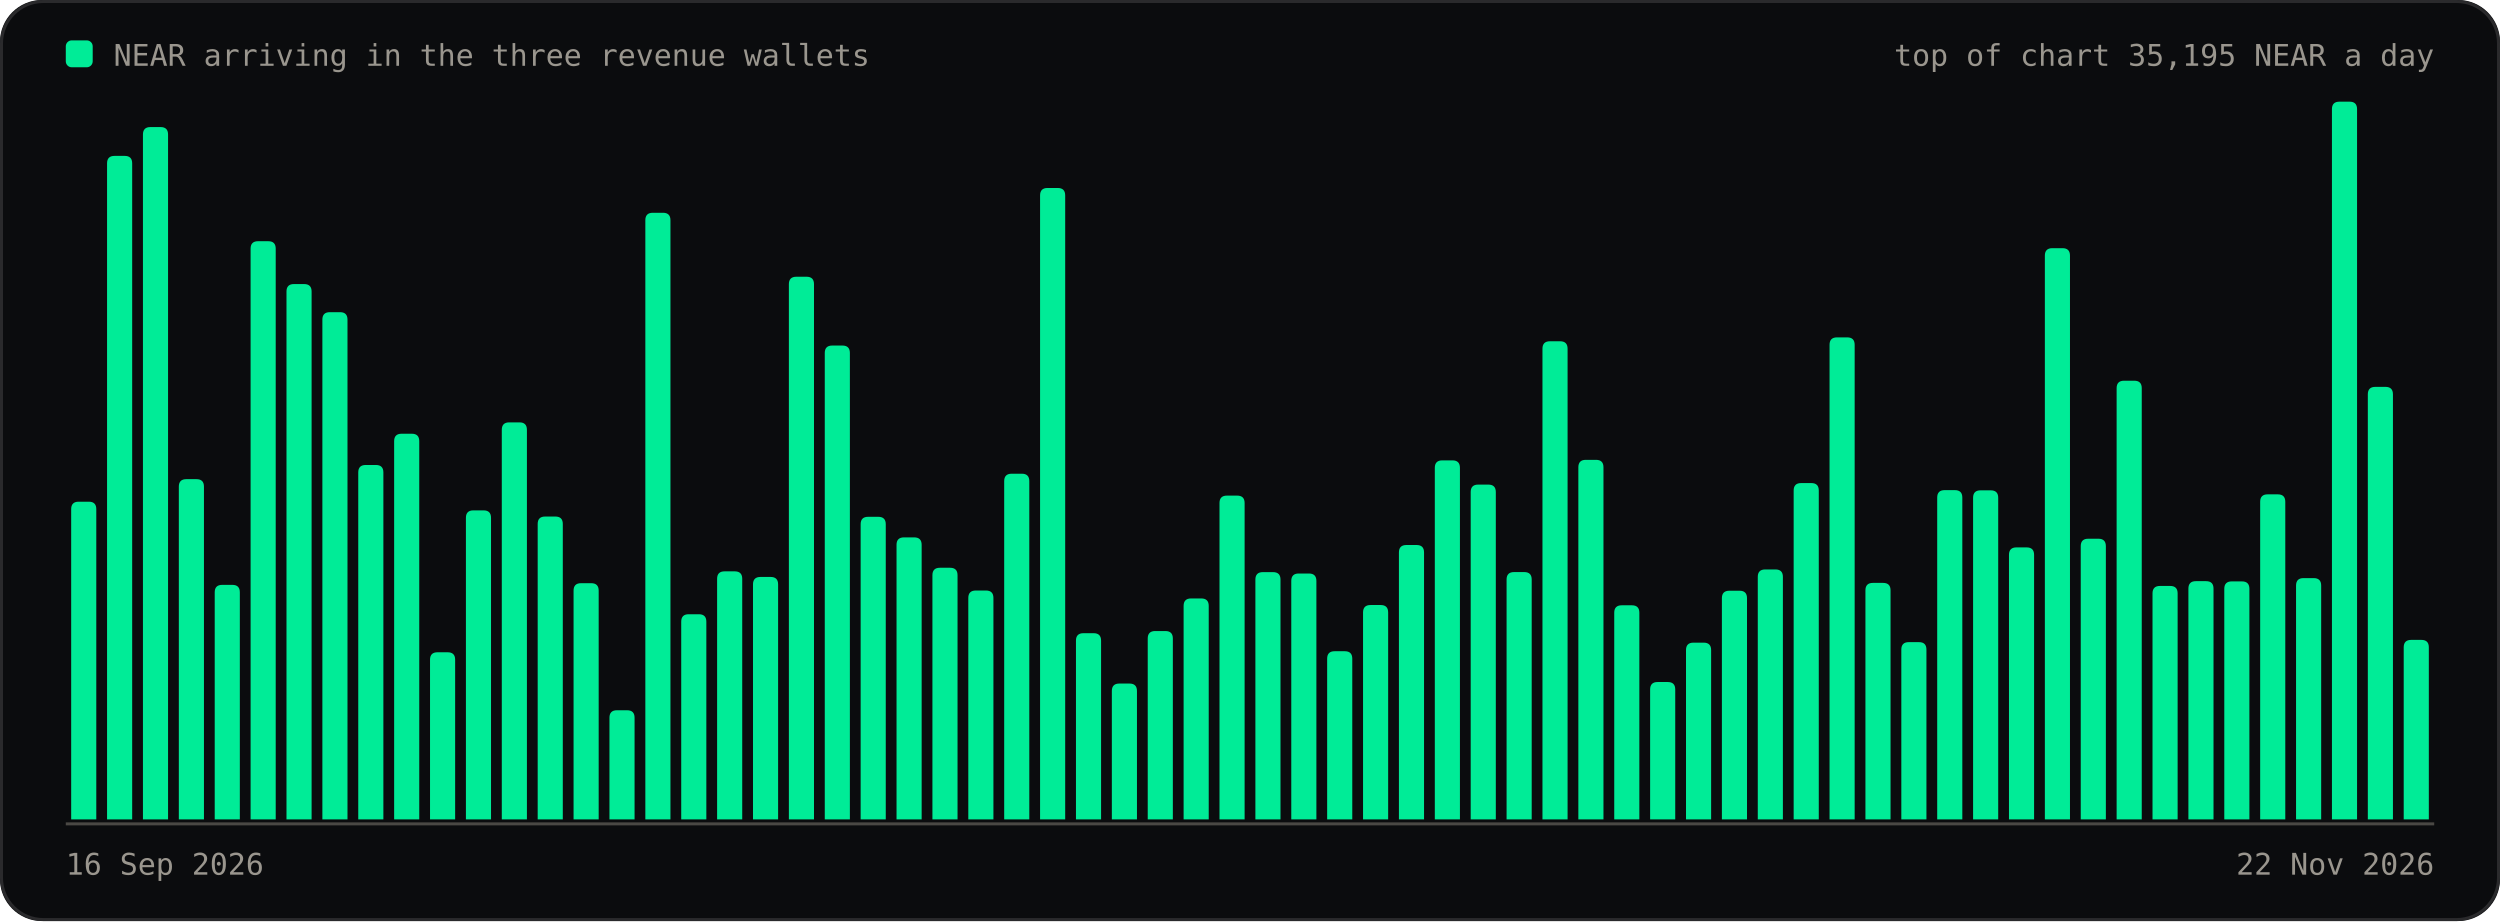
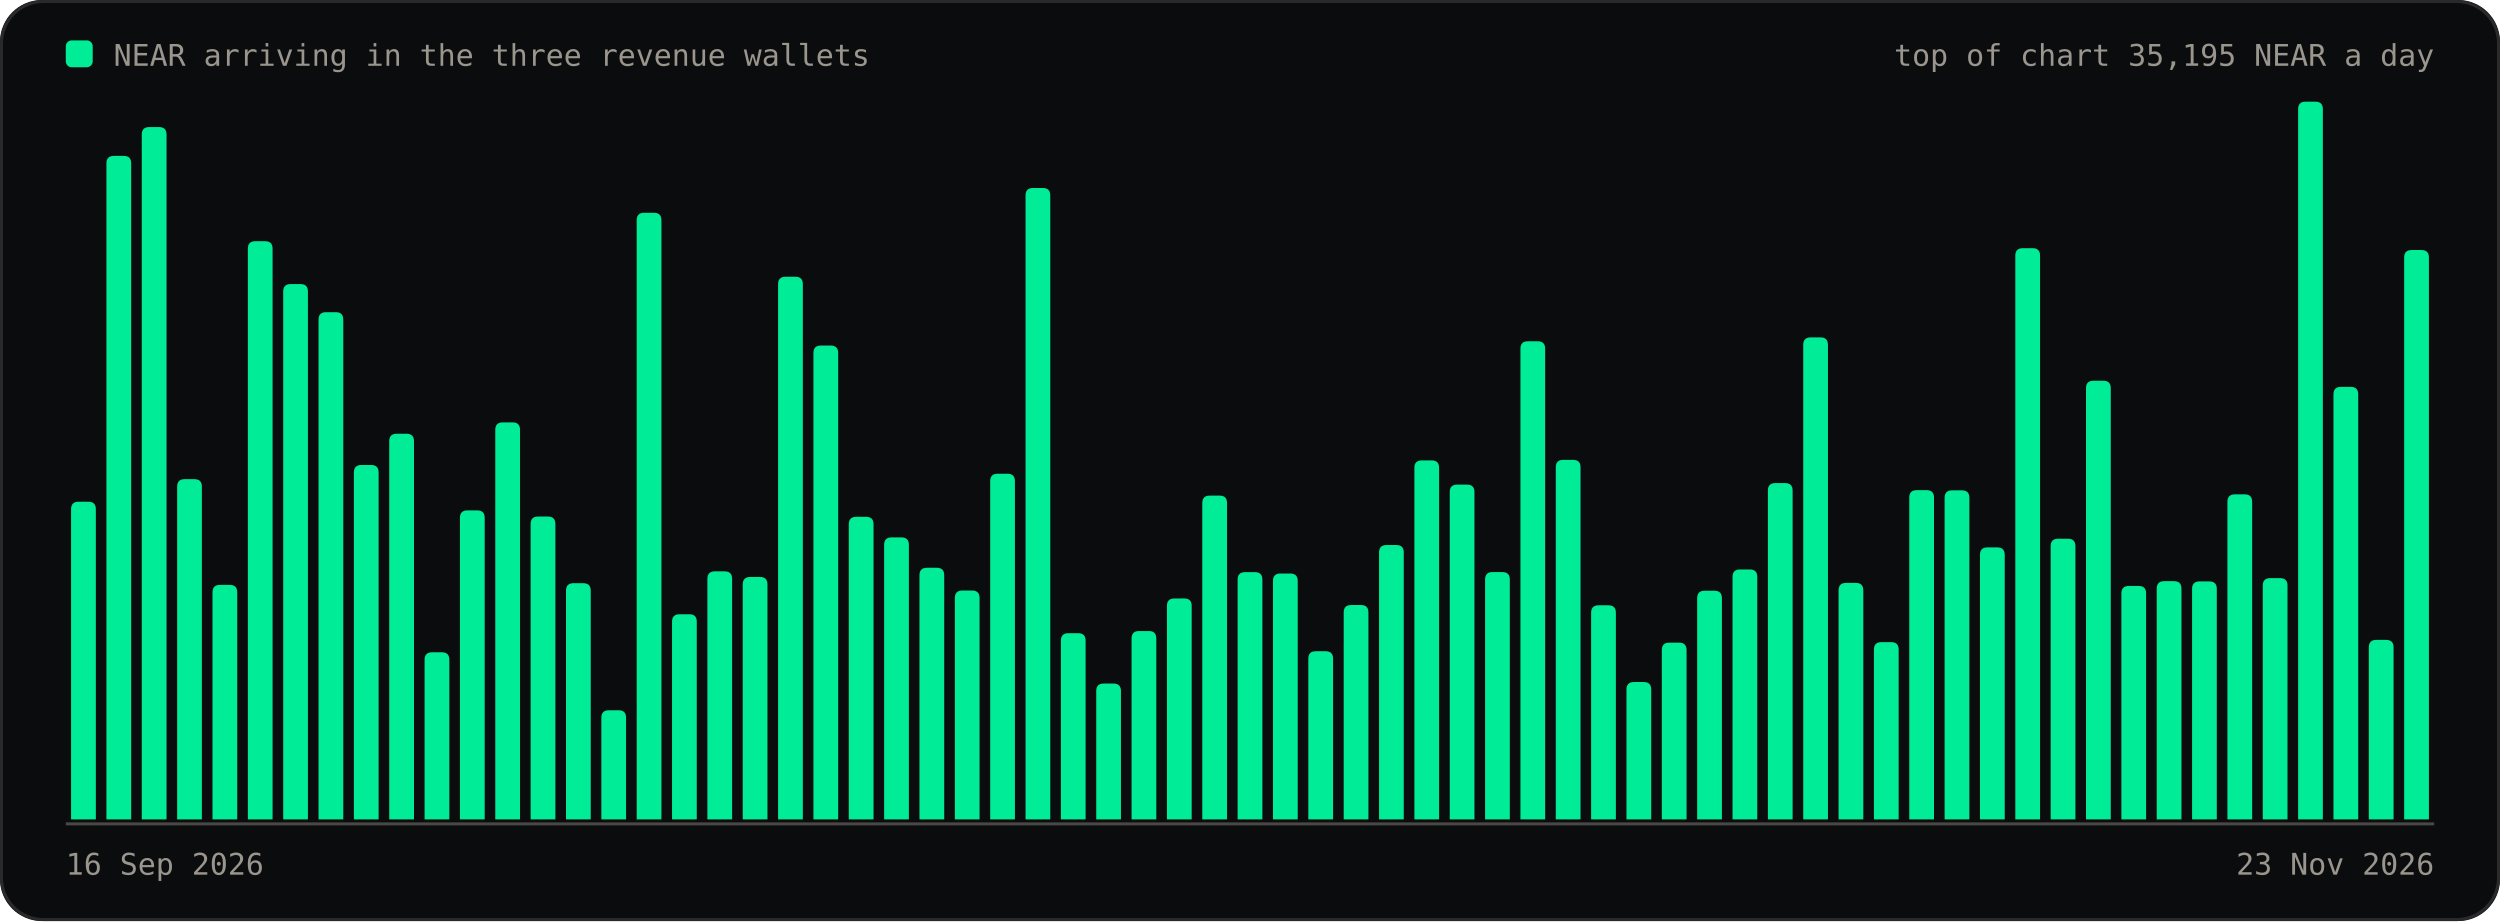
<svg xmlns="http://www.w3.org/2000/svg" viewBox="0 0 836 308" width="836" height="308" font-family="'JetBrains Mono', ui-monospace, SFMono-Regular, Menlo, Consolas, monospace" font-size="9">
  <rect width="836" height="308" rx="14" fill="#0b0c0e" />
  <rect x="0.5" y="0.5" width="835" height="307" rx="14" fill="none" stroke="#2a2a2c" />
  <rect x="22.0" y="13.5" width="9" height="9" rx="2" fill="#00ec97" />
  <text x="38.0" y="22.0" fill="#9a968e" font-size="10" text-anchor="start">NEAR arriving in the three revenue wallets</text>
  <text x="814.0" y="22.0" fill="#9a968e" font-size="10" text-anchor="end">top of chart 35,195 NEAR a day</text>
-   <path d="M23.80 274.00 V170.27 Q23.80 167.77 26.30 167.77 H29.70 Q32.20 167.77 32.20 170.27 V274.00 Z" fill="#00ec97" />
-   <path d="M35.80 274.00 V54.63 Q35.80 52.13 38.30 52.13 H41.70 Q44.20 52.13 44.20 54.63 V274.00 Z" fill="#00ec97" />
-   <path d="M47.80 274.00 V44.99 Q47.80 42.49 50.30 42.49 H53.70 Q56.20 42.49 56.20 44.99 V274.00 Z" fill="#00ec97" />
-   <path d="M59.80 274.00 V162.73 Q59.80 160.23 62.30 160.23 H65.70 Q68.20 160.23 68.20 162.73 V274.00 Z" fill="#00ec97" />
-   <path d="M71.80 274.00 V198.08 Q71.80 195.58 74.30 195.58 H77.70 Q80.20 195.58 80.20 198.08 V274.00 Z" fill="#00ec97" />
-   <path d="M83.80 274.00 V83.16 Q83.80 80.66 86.30 80.66 H89.70 Q92.20 80.66 92.20 83.16 V274.00 Z" fill="#00ec97" />
-   <path d="M95.80 274.00 V97.49 Q95.80 94.99 98.30 94.99 H101.70 Q104.20 94.99 104.20 97.49 V274.00 Z" fill="#00ec97" />
-   <path d="M107.80 274.00 V106.89 Q107.80 104.39 110.30 104.39 H113.70 Q116.20 104.39 116.20 106.89 V274.00 Z" fill="#00ec97" />
-   <path d="M119.80 274.00 V157.99 Q119.80 155.49 122.30 155.49 H125.70 Q128.20 155.49 128.20 157.99 V274.00 Z" fill="#00ec97" />
-   <path d="M131.80 274.00 V147.54 Q131.80 145.04 134.30 145.04 H137.70 Q140.20 145.04 140.20 147.54 V274.00 Z" fill="#00ec97" />
-   <path d="M143.80 274.00 V220.62 Q143.80 218.12 146.30 218.12 H149.70 Q152.20 218.12 152.20 220.62 V274.00 Z" fill="#00ec97" />
-   <path d="M155.80 274.00 V173.17 Q155.80 170.67 158.30 170.67 H161.70 Q164.20 170.67 164.20 173.17 V274.00 Z" fill="#00ec97" />
-   <path d="M167.80 274.00 V143.74 Q167.80 141.24 170.30 141.24 H173.70 Q176.20 141.24 176.20 143.74 V274.00 Z" fill="#00ec97" />
-   <path d="M179.80 274.00 V175.23 Q179.80 172.73 182.30 172.73 H185.70 Q188.20 172.73 188.20 175.23 V274.00 Z" fill="#00ec97" />
-   <path d="M191.80 274.00 V197.52 Q191.80 195.02 194.30 195.02 H197.70 Q200.20 195.02 200.20 197.52 V274.00 Z" fill="#00ec97" />
-   <path d="M203.80 274.00 V240.01 Q203.80 237.51 206.30 237.51 H209.70 Q212.20 237.51 212.20 240.01 V274.00 Z" fill="#00ec97" />
-   <path d="M215.80 274.00 V73.65 Q215.80 71.15 218.30 71.15 H221.70 Q224.20 71.15 224.20 73.65 V274.00 Z" fill="#00ec97" />
-   <path d="M227.80 274.00 V207.90 Q227.80 205.40 230.30 205.40 H233.70 Q236.20 205.40 236.20 207.90 V274.00 Z" fill="#00ec97" />
-   <path d="M239.80 274.00 V193.56 Q239.80 191.06 242.30 191.06 H245.70 Q248.20 191.06 248.20 193.56 V274.00 Z" fill="#00ec97" />
-   <path d="M251.80 274.00 V195.43 Q251.80 192.93 254.30 192.93 H257.70 Q260.20 192.93 260.20 195.43 V274.00 Z" fill="#00ec97" />
-   <path d="M263.80 274.00 V95.04 Q263.80 92.54 266.30 92.54 H269.70 Q272.20 92.54 272.20 95.04 V274.00 Z" fill="#00ec97" />
-   <path d="M275.80 274.00 V118.05 Q275.80 115.55 278.30 115.55 H281.70 Q284.20 115.55 284.20 118.05 V274.00 Z" fill="#00ec97" />
-   <path d="M287.80 274.00 V175.32 Q287.80 172.82 290.30 172.82 H293.70 Q296.20 172.82 296.20 175.32 V274.00 Z" fill="#00ec97" />
-   <path d="M299.80 274.00 V182.20 Q299.80 179.70 302.30 179.70 H305.70 Q308.20 179.70 308.20 182.20 V274.00 Z" fill="#00ec97" />
-   <path d="M311.80 274.00 V192.36 Q311.80 189.86 314.30 189.86 H317.70 Q320.20 189.86 320.20 192.36 V274.00 Z" fill="#00ec97" />
-   <path d="M323.80 274.00 V199.97 Q323.80 197.47 326.30 197.47 H329.70 Q332.20 197.47 332.20 199.97 V274.00 Z" fill="#00ec97" />
-   <path d="M335.80 274.00 V160.91 Q335.80 158.41 338.30 158.41 H341.70 Q344.20 158.41 344.20 160.91 V274.00 Z" fill="#00ec97" />
-   <path d="M347.80 274.00 V65.36 Q347.80 62.86 350.30 62.86 H353.70 Q356.20 62.86 356.20 65.36 V274.00 Z" fill="#00ec97" />
-   <path d="M359.80 274.00 V214.24 Q359.80 211.74 362.30 211.74 H365.70 Q368.20 211.74 368.20 214.24 V274.00 Z" fill="#00ec97" />
-   <path d="M371.80 274.00 V231.08 Q371.80 228.58 374.30 228.58 H377.70 Q380.20 228.58 380.20 231.08 V274.00 Z" fill="#00ec97" />
-   <path d="M383.80 274.00 V213.52 Q383.80 211.02 386.30 211.02 H389.70 Q392.20 211.02 392.20 213.52 V274.00 Z" fill="#00ec97" />
-   <path d="M395.80 274.00 V202.62 Q395.80 200.12 398.30 200.12 H401.70 Q404.20 200.12 404.20 202.62 V274.00 Z" fill="#00ec97" />
-   <path d="M407.80 274.00 V168.23 Q407.80 165.73 410.30 165.73 H413.70 Q416.20 165.73 416.20 168.23 V274.00 Z" fill="#00ec97" />
-   <path d="M419.80 274.00 V193.82 Q419.80 191.32 422.30 191.32 H425.70 Q428.20 191.32 428.20 193.82 V274.00 Z" fill="#00ec97" />
-   <path d="M431.80 274.00 V194.28 Q431.80 191.78 434.30 191.78 H437.70 Q440.20 191.78 440.20 194.28 V274.00 Z" fill="#00ec97" />
-   <path d="M443.80 274.00 V220.27 Q443.80 217.77 446.30 217.77 H449.70 Q452.20 217.77 452.20 220.27 V274.00 Z" fill="#00ec97" />
-   <path d="M455.80 274.00 V204.82 Q455.80 202.32 458.30 202.32 H461.70 Q464.20 202.32 464.20 204.82 V274.00 Z" fill="#00ec97" />
-   <path d="M467.80 274.00 V184.75 Q467.80 182.25 470.30 182.25 H473.70 Q476.20 182.25 476.20 184.75 V274.00 Z" fill="#00ec97" />
-   <path d="M479.80 274.00 V156.45 Q479.80 153.95 482.30 153.95 H485.70 Q488.20 153.95 488.20 156.45 V274.00 Z" fill="#00ec97" />
-   <path d="M491.80 274.00 V164.55 Q491.80 162.05 494.30 162.05 H497.70 Q500.20 162.05 500.20 164.55 V274.00 Z" fill="#00ec97" />
-   <path d="M503.80 274.00 V193.80 Q503.80 191.30 506.30 191.30 H509.70 Q512.20 191.30 512.20 193.80 V274.00 Z" fill="#00ec97" />
-   <path d="M515.80 274.00 V116.62 Q515.80 114.12 518.30 114.12 H521.70 Q524.20 114.12 524.20 116.62 V274.00 Z" fill="#00ec97" />
-   <path d="M527.80 274.00 V156.27 Q527.80 153.77 530.30 153.77 H533.70 Q536.20 153.77 536.20 156.27 V274.00 Z" fill="#00ec97" />
-   <path d="M539.80 274.00 V204.91 Q539.80 202.41 542.30 202.41 H545.70 Q548.20 202.41 548.20 204.91 V274.00 Z" fill="#00ec97" />
-   <path d="M551.80 274.00 V230.57 Q551.80 228.07 554.30 228.07 H557.70 Q560.20 228.07 560.20 230.57 V274.00 Z" fill="#00ec97" />
-   <path d="M563.80 274.00 V217.40 Q563.80 214.90 566.30 214.90 H569.70 Q572.20 214.90 572.20 217.40 V274.00 Z" fill="#00ec97" />
-   <path d="M575.80 274.00 V200.04 Q575.80 197.54 578.30 197.54 H581.70 Q584.20 197.54 584.20 200.04 V274.00 Z" fill="#00ec97" />
-   <path d="M587.80 274.00 V192.92 Q587.80 190.42 590.30 190.42 H593.70 Q596.20 190.42 596.20 192.92 V274.00 Z" fill="#00ec97" />
-   <path d="M599.80 274.00 V164.04 Q599.80 161.54 602.30 161.54 H605.70 Q608.20 161.54 608.20 164.04 V274.00 Z" fill="#00ec97" />
-   <path d="M611.80 274.00 V115.32 Q611.80 112.82 614.30 112.82 H617.70 Q620.20 112.82 620.20 115.32 V274.00 Z" fill="#00ec97" />
-   <path d="M623.80 274.00 V197.42 Q623.80 194.92 626.30 194.92 H629.70 Q632.20 194.92 632.20 197.42 V274.00 Z" fill="#00ec97" />
-   <path d="M635.80 274.00 V217.23 Q635.80 214.73 638.30 214.73 H641.70 Q644.20 214.73 644.20 217.23 V274.00 Z" fill="#00ec97" />
-   <path d="M647.80 274.00 V166.40 Q647.80 163.90 650.30 163.90 H653.70 Q656.20 163.90 656.20 166.40 V274.00 Z" fill="#00ec97" />
-   <path d="M659.80 274.00 V166.47 Q659.80 163.97 662.30 163.97 H665.70 Q668.20 163.97 668.20 166.47 V274.00 Z" fill="#00ec97" />
-   <path d="M671.80 274.00 V185.55 Q671.80 183.05 674.30 183.05 H677.70 Q680.20 183.05 680.20 185.55 V274.00 Z" fill="#00ec97" />
-   <path d="M683.80 274.00 V85.49 Q683.80 82.99 686.30 82.99 H689.70 Q692.20 82.99 692.20 85.49 V274.00 Z" fill="#00ec97" />
-   <path d="M695.80 274.00 V182.65 Q695.80 180.15 698.30 180.15 H701.70 Q704.20 180.15 704.20 182.65 V274.00 Z" fill="#00ec97" />
-   <path d="M707.80 274.00 V129.81 Q707.80 127.31 710.30 127.31 H713.70 Q716.20 127.31 716.20 129.81 V274.00 Z" fill="#00ec97" />
-   <path d="M719.80 274.00 V198.44 Q719.80 195.94 722.30 195.94 H725.70 Q728.20 195.94 728.20 198.44 V274.00 Z" fill="#00ec97" />
-   <path d="M731.80 274.00 V196.84 Q731.80 194.34 734.30 194.34 H737.70 Q740.20 194.34 740.20 196.84 V274.00 Z" fill="#00ec97" />
-   <path d="M743.80 274.00 V196.92 Q743.80 194.42 746.30 194.42 H749.70 Q752.20 194.42 752.20 196.92 V274.00 Z" fill="#00ec97" />
-   <path d="M755.80 274.00 V167.81 Q755.80 165.31 758.30 165.31 H761.70 Q764.20 165.31 764.20 167.81 V274.00 Z" fill="#00ec97" />
-   <path d="M767.80 274.00 V195.82 Q767.80 193.32 770.30 193.32 H773.70 Q776.20 193.32 776.20 195.82 V274.00 Z" fill="#00ec97" />
-   <path d="M779.80 274.00 V36.50 Q779.80 34.00 782.30 34.00 H785.70 Q788.20 34.00 788.20 36.50 V274.00 Z" fill="#00ec97" />
-   <path d="M791.80 274.00 V131.87 Q791.80 129.37 794.30 129.37 H797.70 Q800.20 129.37 800.20 131.87 V274.00 Z" fill="#00ec97" />
-   <path d="M803.80 274.00 V216.48 Q803.80 213.98 806.30 213.98 H809.70 Q812.20 213.98 812.20 216.48 V274.00 Z" fill="#00ec97" />
+   <path d="M23.77 274.00 V170.27 Q23.77 167.77 26.27 167.77 H29.55 Q32.05 167.77 32.05 170.27 V274.00 Z" fill="#00ec97" />
+   <path d="M35.59 274.00 V54.63 Q35.59 52.13 38.09 52.13 H41.37 Q43.87 52.13 43.87 54.63 V274.00 Z" fill="#00ec97" />
+   <path d="M47.41 274.00 V44.99 Q47.41 42.49 49.91 42.49 H53.19 Q55.69 42.49 55.69 44.99 V274.00 Z" fill="#00ec97" />
+   <path d="M59.24 274.00 V162.73 Q59.24 160.23 61.74 160.23 H65.01 Q67.51 160.23 67.51 162.73 V274.00 Z" fill="#00ec97" />
+   <path d="M71.06 274.00 V198.08 Q71.06 195.58 73.56 195.58 H76.83 Q79.33 195.58 79.33 198.08 V274.00 Z" fill="#00ec97" />
+   <path d="M82.88 274.00 V83.16 Q82.88 80.66 85.38 80.66 H88.65 Q91.15 80.66 91.15 83.16 V274.00 Z" fill="#00ec97" />
+   <path d="M94.70 274.00 V97.49 Q94.70 94.99 97.20 94.99 H100.47 Q102.97 94.99 102.97 97.49 V274.00 Z" fill="#00ec97" />
+   <path d="M106.52 274.00 V106.89 Q106.52 104.39 109.02 104.39 H112.29 Q114.79 104.39 114.79 106.89 V274.00 Z" fill="#00ec97" />
+   <path d="M118.34 274.00 V157.99 Q118.34 155.49 120.84 155.49 H124.11 Q126.61 155.49 126.61 157.99 V274.00 Z" fill="#00ec97" />
+   <path d="M130.16 274.00 V147.54 Q130.16 145.04 132.66 145.04 H135.94 Q138.44 145.04 138.44 147.54 V274.00 Z" fill="#00ec97" />
+   <path d="M141.98 274.00 V220.62 Q141.98 218.12 144.48 218.12 H147.76 Q150.26 218.12 150.26 220.62 V274.00 Z" fill="#00ec97" />
+   <path d="M153.80 274.00 V173.17 Q153.80 170.67 156.30 170.67 H159.58 Q162.08 170.67 162.08 173.17 V274.00 Z" fill="#00ec97" />
+   <path d="M165.62 274.00 V143.74 Q165.62 141.24 168.12 141.24 H171.40 Q173.90 141.24 173.90 143.74 V274.00 Z" fill="#00ec97" />
+   <path d="M177.44 274.00 V175.23 Q177.44 172.73 179.94 172.73 H183.22 Q185.72 172.73 185.72 175.23 V274.00 Z" fill="#00ec97" />
+   <path d="M189.27 274.00 V197.52 Q189.27 195.02 191.77 195.02 H195.04 Q197.54 195.02 197.54 197.52 V274.00 Z" fill="#00ec97" />
+   <path d="M201.09 274.00 V240.01 Q201.09 237.51 203.59 237.51 H206.86 Q209.36 237.51 209.36 240.01 V274.00 Z" fill="#00ec97" />
+   <path d="M212.91 274.00 V73.65 Q212.91 71.15 215.41 71.15 H218.68 Q221.18 71.15 221.18 73.65 V274.00 Z" fill="#00ec97" />
+   <path d="M224.73 274.00 V207.90 Q224.73 205.40 227.23 205.40 H230.50 Q233.00 205.40 233.00 207.90 V274.00 Z" fill="#00ec97" />
+   <path d="M236.55 274.00 V193.56 Q236.55 191.06 239.05 191.06 H242.32 Q244.82 191.06 244.82 193.56 V274.00 Z" fill="#00ec97" />
+   <path d="M248.37 274.00 V195.43 Q248.37 192.93 250.87 192.93 H254.14 Q256.64 192.93 256.64 195.43 V274.00 Z" fill="#00ec97" />
+   <path d="M260.19 274.00 V95.04 Q260.19 92.54 262.69 92.54 H265.97 Q268.47 92.54 268.47 95.04 V274.00 Z" fill="#00ec97" />
+   <path d="M272.01 274.00 V118.05 Q272.01 115.55 274.51 115.55 H277.79 Q280.29 115.55 280.29 118.05 V274.00 Z" fill="#00ec97" />
+   <path d="M283.83 274.00 V175.32 Q283.83 172.82 286.33 172.82 H289.61 Q292.11 172.82 292.11 175.32 V274.00 Z" fill="#00ec97" />
+   <path d="M295.65 274.00 V182.20 Q295.65 179.70 298.15 179.70 H301.43 Q303.93 179.70 303.93 182.20 V274.00 Z" fill="#00ec97" />
+   <path d="M307.47 274.00 V192.36 Q307.47 189.86 309.97 189.86 H313.25 Q315.75 189.86 315.75 192.36 V274.00 Z" fill="#00ec97" />
+   <path d="M319.30 274.00 V199.97 Q319.30 197.47 321.80 197.47 H325.07 Q327.57 197.47 327.57 199.97 V274.00 Z" fill="#00ec97" />
+   <path d="M331.12 274.00 V160.91 Q331.12 158.41 333.62 158.41 H336.89 Q339.39 158.41 339.39 160.91 V274.00 Z" fill="#00ec97" />
+   <path d="M342.94 274.00 V65.36 Q342.94 62.86 345.44 62.86 H348.71 Q351.21 62.86 351.21 65.36 V274.00 Z" fill="#00ec97" />
+   <path d="M354.76 274.00 V214.24 Q354.76 211.74 357.26 211.74 H360.53 Q363.03 211.74 363.03 214.24 V274.00 Z" fill="#00ec97" />
+   <path d="M366.58 274.00 V231.08 Q366.58 228.58 369.08 228.58 H372.35 Q374.85 228.58 374.85 231.08 V274.00 Z" fill="#00ec97" />
+   <path d="M378.40 274.00 V213.52 Q378.40 211.02 380.90 211.02 H384.17 Q386.67 211.02 386.67 213.52 V274.00 Z" fill="#00ec97" />
+   <path d="M390.22 274.00 V202.62 Q390.22 200.12 392.72 200.12 H396.00 Q398.50 200.12 398.50 202.62 V274.00 Z" fill="#00ec97" />
+   <path d="M402.04 274.00 V168.23 Q402.04 165.73 404.54 165.73 H407.82 Q410.32 165.73 410.32 168.23 V274.00 Z" fill="#00ec97" />
+   <path d="M413.86 274.00 V193.82 Q413.86 191.32 416.36 191.32 H419.64 Q422.14 191.32 422.14 193.82 V274.00 Z" fill="#00ec97" />
+   <path d="M425.68 274.00 V194.28 Q425.68 191.78 428.18 191.78 H431.46 Q433.96 191.78 433.96 194.28 V274.00 Z" fill="#00ec97" />
+   <path d="M437.50 274.00 V220.27 Q437.50 217.77 440.00 217.77 H443.28 Q445.78 217.77 445.78 220.27 V274.00 Z" fill="#00ec97" />
+   <path d="M449.33 274.00 V204.82 Q449.33 202.32 451.83 202.32 H455.10 Q457.60 202.32 457.60 204.82 V274.00 Z" fill="#00ec97" />
+   <path d="M461.15 274.00 V184.75 Q461.15 182.25 463.65 182.25 H466.92 Q469.42 182.25 469.42 184.75 V274.00 Z" fill="#00ec97" />
+   <path d="M472.97 274.00 V156.45 Q472.97 153.95 475.47 153.95 H478.74 Q481.24 153.95 481.24 156.45 V274.00 Z" fill="#00ec97" />
+   <path d="M484.79 274.00 V164.55 Q484.79 162.05 487.29 162.05 H490.56 Q493.06 162.05 493.06 164.55 V274.00 Z" fill="#00ec97" />
+   <path d="M496.61 274.00 V193.80 Q496.61 191.30 499.11 191.30 H502.38 Q504.88 191.30 504.88 193.80 V274.00 Z" fill="#00ec97" />
+   <path d="M508.43 274.00 V116.62 Q508.43 114.12 510.93 114.12 H514.20 Q516.70 114.12 516.70 116.62 V274.00 Z" fill="#00ec97" />
+   <path d="M520.25 274.00 V156.27 Q520.25 153.77 522.75 153.77 H526.03 Q528.53 153.77 528.53 156.27 V274.00 Z" fill="#00ec97" />
+   <path d="M532.07 274.00 V204.91 Q532.07 202.41 534.57 202.41 H537.85 Q540.35 202.41 540.35 204.91 V274.00 Z" fill="#00ec97" />
+   <path d="M543.89 274.00 V230.57 Q543.89 228.07 546.39 228.07 H549.67 Q552.17 228.07 552.17 230.57 V274.00 Z" fill="#00ec97" />
+   <path d="M555.71 274.00 V217.40 Q555.71 214.90 558.21 214.90 H561.49 Q563.99 214.90 563.99 217.40 V274.00 Z" fill="#00ec97" />
+   <path d="M567.53 274.00 V200.04 Q567.53 197.54 570.03 197.54 H573.31 Q575.81 197.54 575.81 200.04 V274.00 Z" fill="#00ec97" />
+   <path d="M579.36 274.00 V192.92 Q579.36 190.42 581.86 190.42 H585.13 Q587.63 190.42 587.63 192.92 V274.00 Z" fill="#00ec97" />
+   <path d="M591.18 274.00 V164.04 Q591.18 161.54 593.68 161.54 H596.95 Q599.45 161.54 599.45 164.04 V274.00 Z" fill="#00ec97" />
+   <path d="M603.00 274.00 V115.32 Q603.00 112.82 605.50 112.82 H608.77 Q611.27 112.82 611.27 115.32 V274.00 Z" fill="#00ec97" />
+   <path d="M614.82 274.00 V197.42 Q614.82 194.92 617.32 194.92 H620.59 Q623.09 194.92 623.09 197.42 V274.00 Z" fill="#00ec97" />
+   <path d="M626.64 274.00 V217.23 Q626.64 214.73 629.14 214.73 H632.41 Q634.91 214.73 634.91 217.23 V274.00 Z" fill="#00ec97" />
+   <path d="M638.46 274.00 V166.40 Q638.46 163.90 640.96 163.90 H644.23 Q646.73 163.90 646.73 166.40 V274.00 Z" fill="#00ec97" />
+   <path d="M650.28 274.00 V166.47 Q650.28 163.97 652.78 163.97 H656.06 Q658.56 163.97 658.56 166.47 V274.00 Z" fill="#00ec97" />
+   <path d="M662.10 274.00 V185.55 Q662.10 183.05 664.60 183.05 H667.88 Q670.38 183.05 670.38 185.55 V274.00 Z" fill="#00ec97" />
+   <path d="M673.92 274.00 V85.49 Q673.92 82.99 676.42 82.99 H679.70 Q682.20 82.99 682.20 85.49 V274.00 Z" fill="#00ec97" />
+   <path d="M685.74 274.00 V182.65 Q685.74 180.15 688.24 180.15 H691.52 Q694.02 180.15 694.02 182.65 V274.00 Z" fill="#00ec97" />
+   <path d="M697.56 274.00 V129.81 Q697.56 127.31 700.06 127.31 H703.34 Q705.84 127.31 705.84 129.81 V274.00 Z" fill="#00ec97" />
+   <path d="M709.39 274.00 V198.44 Q709.39 195.94 711.89 195.94 H715.16 Q717.66 195.94 717.66 198.44 V274.00 Z" fill="#00ec97" />
+   <path d="M721.21 274.00 V196.84 Q721.21 194.34 723.71 194.34 H726.98 Q729.48 194.34 729.48 196.84 V274.00 Z" fill="#00ec97" />
+   <path d="M733.03 274.00 V196.92 Q733.03 194.42 735.53 194.42 H738.80 Q741.30 194.42 741.30 196.92 V274.00 Z" fill="#00ec97" />
+   <path d="M744.85 274.00 V167.81 Q744.85 165.31 747.35 165.31 H750.62 Q753.12 165.31 753.12 167.81 V274.00 Z" fill="#00ec97" />
+   <path d="M756.67 274.00 V195.82 Q756.67 193.32 759.17 193.32 H762.44 Q764.94 193.32 764.94 195.82 V274.00 Z" fill="#00ec97" />
+   <path d="M768.49 274.00 V36.50 Q768.49 34.00 770.99 34.00 H774.26 Q776.76 34.00 776.76 36.50 V274.00 Z" fill="#00ec97" />
+   <path d="M780.31 274.00 V131.87 Q780.31 129.37 782.81 129.37 H786.09 Q788.59 129.37 788.59 131.87 V274.00 Z" fill="#00ec97" />
+   <path d="M792.13 274.00 V216.48 Q792.13 213.98 794.63 213.98 H797.91 Q800.41 213.98 800.41 216.48 V274.00 Z" fill="#00ec97" />
+   <path d="M803.95 274.00 V86.11 Q803.95 83.61 806.45 83.61 H809.73 Q812.23 83.61 812.23 86.11 V274.00 Z" fill="#00ec97" />
  <line x1="22" x2="814.0" y1="275.5" y2="275.5" stroke="#4a4844" />
  <text x="22.0" y="292.5" fill="#9a968e" font-size="10" text-anchor="start">16 Sep 2026</text>
-   <text x="814.0" y="292.5" fill="#9a968e" font-size="10" text-anchor="end">22 Nov 2026</text>
+   <text x="814.0" y="292.5" fill="#9a968e" font-size="10" text-anchor="end">23 Nov 2026</text>
</svg>
